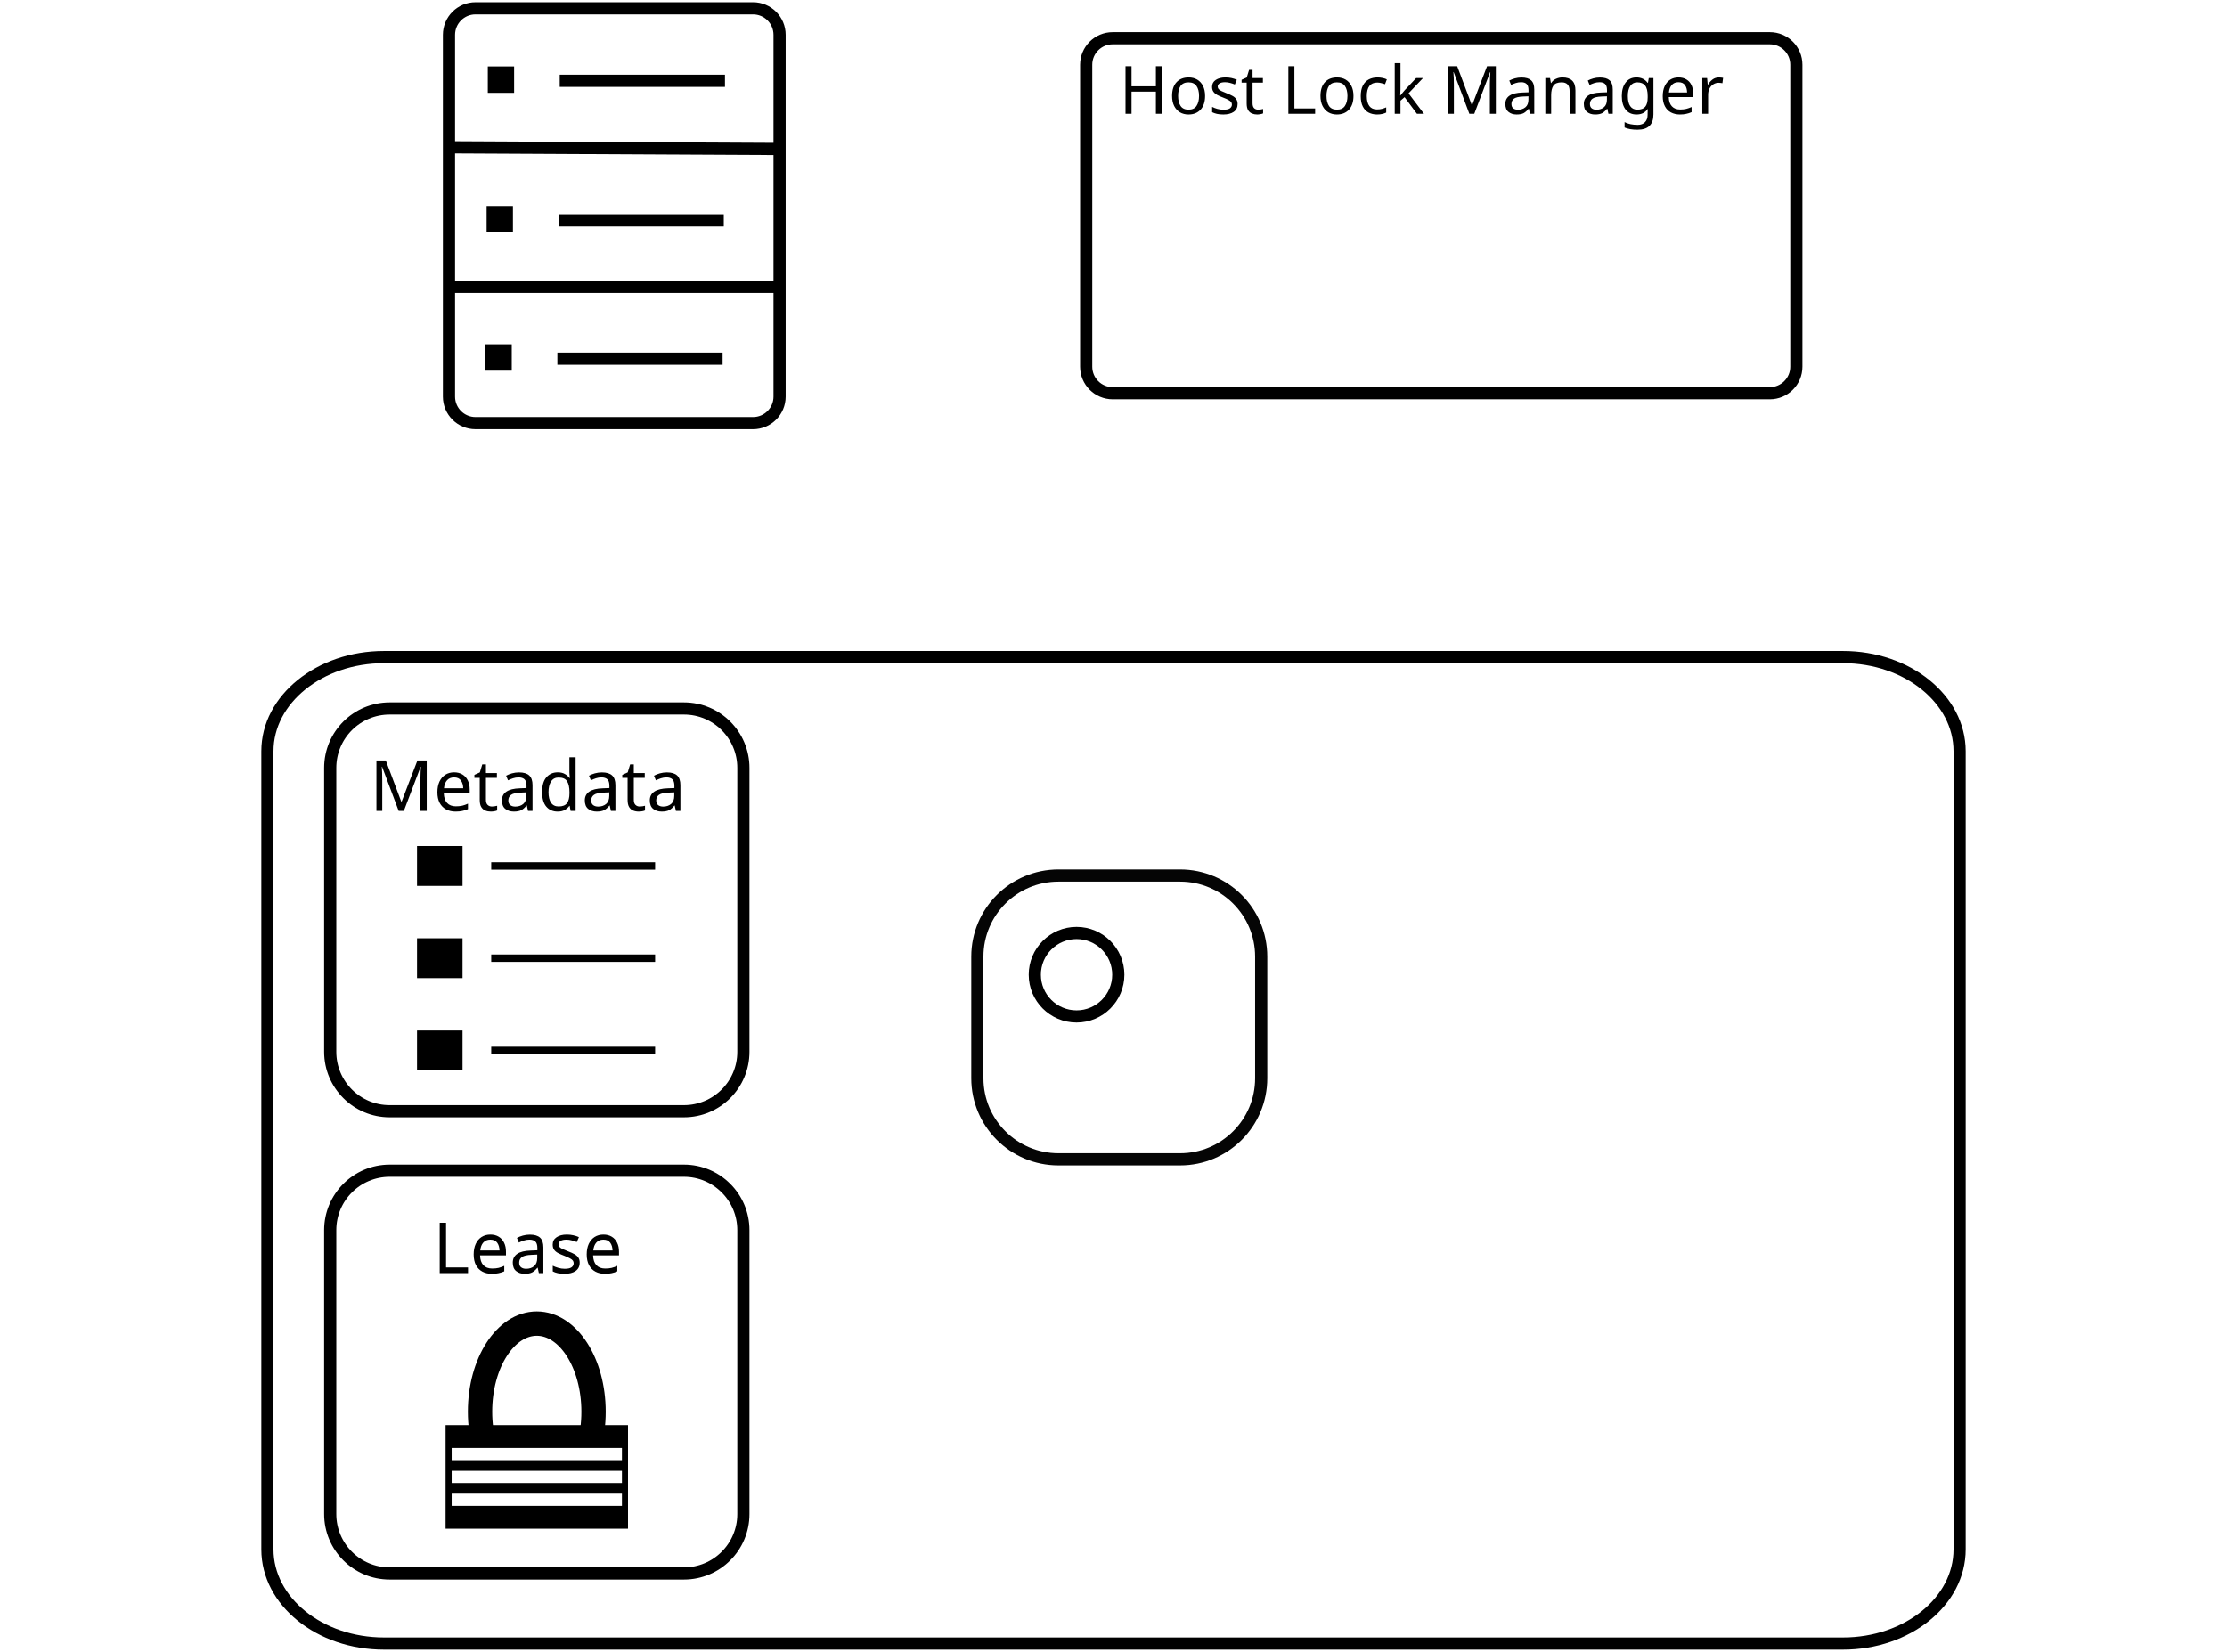
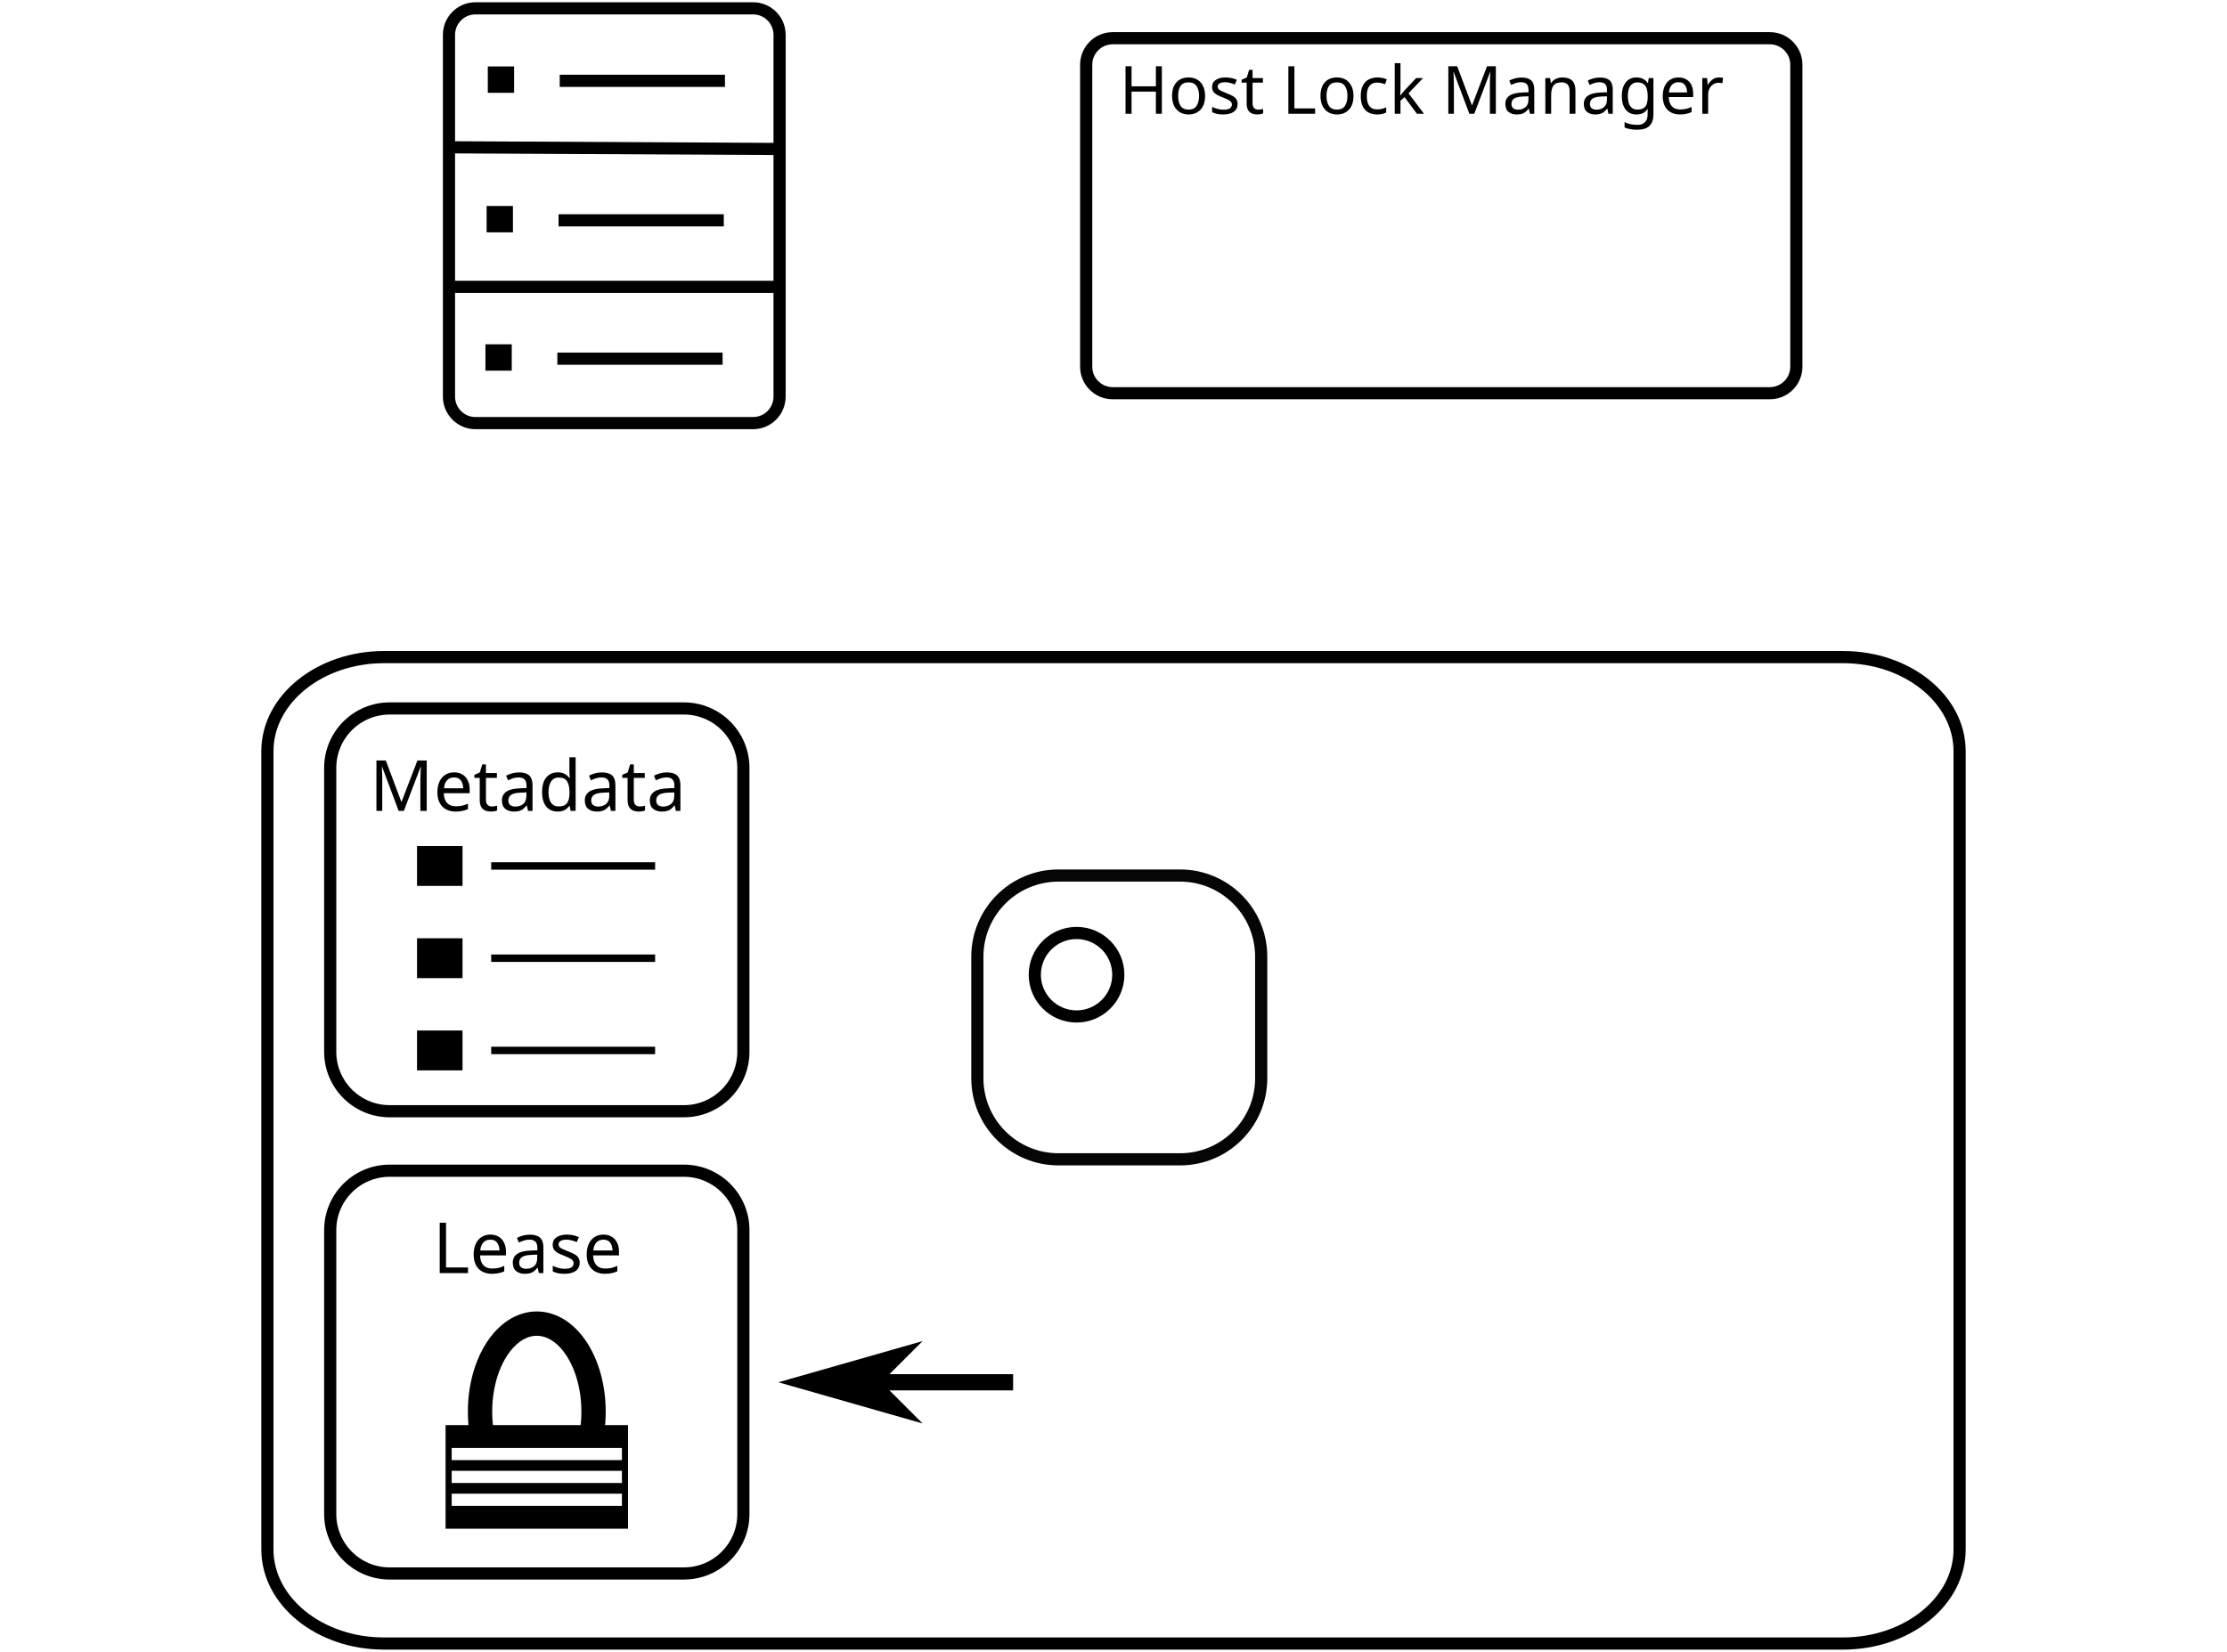
<svg xmlns="http://www.w3.org/2000/svg" xmlns:ns1="http://www.openswatchbook.org/uri/2009/osb" xmlns:xlink="http://www.w3.org/1999/xlink" width="155mm" height="115mm" id="svg5421" version="1.1" viewBox="0 0 549.213 407.48">
  <defs id="defs5423">
    <linearGradient id="linearGradient27637" ns1:paint="solid">
      <stop style="stop-color:#000000;stop-opacity:1;" offset="0" id="stop27639" />
    </linearGradient>
    <linearGradient id="linearGradient25183" ns1:paint="solid">
      <stop style="stop-color:#000000;stop-opacity:1;" offset="0" id="stop25185" />
    </linearGradient>
    <linearGradient id="linearGradient23743" ns1:paint="solid">
      <stop style="stop-color:#000000;stop-opacity:1;" offset="0" id="stop23745" />
    </linearGradient>
    <linearGradient id="linearGradient23686" ns1:paint="solid">
      <stop style="stop-color:#000000;stop-opacity:1;" offset="0" id="stop23688" />
    </linearGradient>
    <linearGradient id="linearGradient23674" ns1:paint="solid">
      <stop style="stop-color:#000000;stop-opacity:1;" offset="0" id="stop23676" />
    </linearGradient>
    <linearGradient id="linearGradient23616" ns1:paint="solid">
      <stop style="stop-color:#000000;stop-opacity:1;" offset="0" id="stop23618" />
    </linearGradient>
    <linearGradient id="linearGradient10726" ns1:paint="solid">
      <stop style="stop-color:#d8e7c4;stop-opacity:1;" offset="0" id="stop10728" />
    </linearGradient>
    <linearGradient id="linearGradient10700" ns1:paint="solid">
      <stop style="stop-color:#d8e7c4;stop-opacity:1;" offset="0" id="stop10702" />
    </linearGradient>
    <linearGradient id="white" ns1:paint="solid" gradientTransform="translate(530.4353,-315.9879)">
      <stop style="stop-color:#ffffff;stop-opacity:1;" offset="0" id="stop10475" />
    </linearGradient>
    <linearGradient id="linearGradient10426" ns1:paint="solid" gradientTransform="matrix(0.3427216,0,0,0.1792132,992.7705,184.803)">
      <stop style="stop-color:#000000;stop-opacity:1;" offset="0" id="stop10428" />
    </linearGradient>
    <linearGradient id="linearGradient10420" ns1:paint="solid">
      <stop style="stop-color:#559900;stop-opacity:1;" offset="0" id="stop10422" />
    </linearGradient>
    <linearGradient id="Black" ns1:paint="solid" gradientTransform="matrix(24.91375,0,0,20.37526,29328.13,-20628.865)">
      <stop style="stop-color:#000000;stop-opacity:1;" offset="0" id="stop10414" />
    </linearGradient>
    <linearGradient id="wood" ns1:paint="solid">
      <stop style="stop-color:#7e3817;stop-opacity:1;" offset="0" id="stop10387" />
    </linearGradient>
    <linearGradient id="grass" ns1:paint="solid">
      <stop style="stop-color:#ddee77;stop-opacity:1;" offset="0" id="stop10379" />
    </linearGradient>
    <linearGradient id="stars" ns1:paint="solid" gradientTransform="translate(125.7135,301.0877)">
      <stop style="stop-color:#e7f6d3;stop-opacity:1;" offset="0" id="stop10371" />
    </linearGradient>
    <linearGradient id="sky" ns1:paint="solid">
      <stop style="stop-color:#88aaee;stop-opacity:1;" offset="0" id="stop10363" />
    </linearGradient>
    <linearGradient id="leaves" ns1:paint="solid">
      <stop style="stop-color:#559900;stop-opacity:1;" offset="0" id="stop10355" />
    </linearGradient>
    <linearGradient xlink:href="#Black" id="linearGradient10704" x1="559.5" y1="-2" x2="860.5" y2="-2" gradientUnits="userSpaceOnUse" gradientTransform="matrix(1.391082,0,0,1.351853,-154.0943,-31.51596)" />
    <linearGradient xlink:href="#white" id="linearGradient12363" x1="310" y1="-102" x2="370" y2="-102" gradientUnits="userSpaceOnUse" gradientTransform="matrix(0.6998106,0,0,0.5637978,453.414,98.21244)" />
    <linearGradient xlink:href="#white" id="linearGradient12371" x1="310" y1="-92" x2="370" y2="-92" gradientUnits="userSpaceOnUse" gradientTransform="matrix(0.6998106,0,0,0.5637978,453.414,98.21244)" />
    <linearGradient xlink:href="#white" id="linearGradient12379" x1="310" y1="-82" x2="370" y2="-82" gradientUnits="userSpaceOnUse" gradientTransform="matrix(0.6998106,0,0,0.5637978,453.414,98.21244)" />
    <linearGradient xlink:href="#Black" id="linearGradient23622" gradientTransform="matrix(24.91375,0,0,20.37526,29328.13,-20628.865)" gradientUnits="userSpaceOnUse" />
    <linearGradient xlink:href="#Black" id="linearGradient23635" gradientTransform="matrix(0.3427216,0,0,0.1792132,992.7705,184.803)" gradientUnits="userSpaceOnUse" />
    <linearGradient xlink:href="#Black" id="linearGradient23637" gradientTransform="matrix(0.3427216,0,0,0.1792132,992.7705,184.803)" gradientUnits="userSpaceOnUse" />
    <linearGradient xlink:href="#Black" id="linearGradient23639" gradientTransform="matrix(0.3427216,0,0,0.1792132,992.7705,184.803)" gradientUnits="userSpaceOnUse" />
    <linearGradient xlink:href="#Black" id="linearGradient27721" gradientUnits="userSpaceOnUse" x1="667.57" y1="-10.141" x2="715.427" y2="-10.141" />
+     <marker orient="auto" refY="0" refX="0" id="Arrow1Mstart" style="overflow:visible">
+       <path id="path15686" d="M 0,0 5,-5 -12.5,0 5,5 0,0 Z" style="fill:#000000;fill-opacity:1;fill-rule:evenodd;stroke:#000000;stroke-width:1pt;stroke-opacity:1" transform="matrix(0.4,0,0,0.4,4,0)" />
+     </marker>
  </defs>
  <g id="layer1" transform="translate(-558.968,317.9803)">
    <rect style="fill:none;fill-opacity:1;stroke:url(#linearGradient10704);stroke-width:3;stroke-miterlimit:4;stroke-dasharray:none;stroke-dashoffset:0;stroke-opacity:1" id="rect10698" width="417.325" height="243.333" x="624.912" y="-155.886" rx="28.757" ry="23.224" />
    <rect style="fill:none;fill-opacity:1;stroke:url(#Black);stroke-width:3;stroke-miterlimit:4;stroke-dasharray:none;stroke-dashoffset:0;stroke-opacity:1" id="rect10724" width="101.894" height="99.352" x="640.403" y="-143.217" rx="14.66" ry="14.66" />
    <g transform="matrix(0.8084141,0,0,0.7084931,-87.88351,37.19091)" id="g10748">
      <rect style="fill:url(#Black);fill-opacity:1;stroke:url(#Black);stroke-width:3.881;stroke-miterlimit:4;stroke-dasharray:none;stroke-dashoffset:0;stroke-opacity:1" id="rect10750" width="10" height="10" x="929.307" y="-140.568" />
      <path style="fill:none;fill-rule:evenodd;stroke:#000000;stroke-width:2.587;stroke-linecap:butt;stroke-linejoin:miter;stroke-miterlimit:4;stroke-dasharray:none;stroke-opacity:1" d="m 950,-135.568 50,0" id="path10752" />
    </g>
    <g id="g10754" transform="matrix(0.8084141,0,0,0.7084931,-87.88351,14.4378)">
      <rect y="-140.568" x="929.307" height="10" width="10" id="rect10756" style="fill:url(#Black);fill-opacity:1;stroke:url(#Black);stroke-width:3.881;stroke-miterlimit:4;stroke-dasharray:none;stroke-dashoffset:0;stroke-opacity:1" />
      <path id="path10758" d="m 950,-135.568 50,0" style="fill:none;fill-rule:evenodd;stroke:#000000;stroke-width:2.587;stroke-linecap:butt;stroke-linejoin:miter;stroke-miterlimit:4;stroke-dasharray:none;stroke-opacity:1" />
    </g>
    <g transform="matrix(0.8084141,0,0,0.7084931,-87.88351,-8.315307)" id="g10760">
      <rect style="fill:url(#Black);fill-opacity:1;stroke:url(#Black);stroke-width:3.881;stroke-miterlimit:4;stroke-dasharray:none;stroke-dashoffset:0;stroke-opacity:1" id="rect10762" width="10" height="10" x="929.307" y="-140.568" />
      <path style="fill:none;fill-rule:evenodd;stroke:#000000;stroke-width:2.587;stroke-linecap:butt;stroke-linejoin:miter;stroke-miterlimit:4;stroke-dasharray:none;stroke-opacity:1" d="m 950,-135.568 50,0" id="path10764" />
    </g>
    <text xml:space="preserve" style="font-style:normal;font-weight:normal;font-size:17.385px;line-height:125%;font-family:Sans;letter-spacing:0px;word-spacing:0px;fill:#000000;fill-opacity:1;stroke:none;stroke-width:1px;stroke-linecap:butt;stroke-linejoin:miter;stroke-opacity:1" x="650.252" y="-117.93" id="text10780" transform="scale(0.999785,1.000215)">
      <tspan id="tspan10782" x="650.252" y="-117.93">Metadata</tspan>
    </text>
    <rect style="fill:url(#linearGradient23639);fill-opacity:1.0;stroke:url(#linearGradient23637);stroke-width:3;stroke-miterlimit:4;stroke-dasharray:none;stroke-dashoffset:0;stroke-opacity:1" id="rect12349" width="41.989" height="22.552" x="670.355" y="35.067" />
    <rect style="fill:none;fill-opacity:1;stroke:url(#linearGradient23635);stroke-width:6;stroke-miterlimit:4;stroke-dasharray:none;stroke-dashoffset:0;stroke-opacity:1" id="rect12351" width="27.992" height="43.452" x="677.353" y="8.529" ry="25" rx="25" />
    <path style="fill:none;fill-rule:evenodd;stroke:url(#linearGradient12363);stroke-width:3;stroke-linecap:butt;stroke-linejoin:miter;stroke-miterlimit:4;stroke-dasharray:none;stroke-opacity:1" d="m 670.355,40.705 41.989,0" id="path12357" />
    <path style="fill:none;fill-rule:evenodd;stroke:url(#linearGradient12371);stroke-width:3;stroke-linecap:butt;stroke-linejoin:miter;stroke-miterlimit:4;stroke-dasharray:none;stroke-opacity:1" d="m 670.355,46.343 41.989,0" id="path12365" />
    <path style="fill:none;fill-rule:evenodd;stroke:url(#linearGradient12379);stroke-width:3;stroke-linecap:butt;stroke-linejoin:miter;stroke-miterlimit:4;stroke-dasharray:none;stroke-opacity:1" d="m 670.355,51.981 41.989,0" id="path12373" />
    <rect ry="14.66" rx="14.66" y="-29.189" x="640.403" height="99.352" width="101.894" id="rect10712" style="fill:none;fill-opacity:1;stroke:url(#linearGradient23622);stroke-width:3;stroke-miterlimit:4;stroke-dasharray:none;stroke-dashoffset:0;stroke-opacity:1" />
    <text transform="scale(0.999785,1.000215)" id="text10732" y="-3.927" x="665.864" style="font-style:normal;font-variant:normal;font-weight:normal;font-stretch:normal;font-size:17.384px;line-height:125%;font-family:Sans;-inkscape-font-specification:'Sans, Normal';text-align:start;letter-spacing:0px;word-spacing:0px;writing-mode:lr-tb;text-anchor:start;fill:url(#linearGradient27721);fill-opacity:1.0;stroke:none;stroke-width:1px;stroke-linecap:butt;stroke-linejoin:miter;stroke-opacity:1" xml:space="preserve">
      <tspan id="tspan10748" x="665.864" y="-3.927" style="fill:url(#linearGradient27721);fill-opacity:1.0">Lease</tspan>
    </text>
    <g id="g23510" transform="matrix(1.094587,0,0,1.094612,209.919,-78.24613)">
      <rect ry="5.975" rx="5.975" style="fill:none;stroke:#000000;stroke-width:2.741;stroke-miterlimit:4;stroke-dasharray:none;stroke-opacity:1" y="-217.137" x="420.043" height="93.477" width="74.486" id="rect3344" />
      <path id="path4148" d="m 420.057,-154.369 74.27,0" style="fill:none;fill-rule:evenodd;stroke:#000000;stroke-width:2.741;stroke-linecap:butt;stroke-linejoin:miter;stroke-miterlimit:4;stroke-dasharray:none;stroke-opacity:1" />
      <path id="path4150" d="m 420.057,-185.818 74.458,0.377" style="fill:none;fill-rule:evenodd;stroke:#000000;stroke-width:2.741;stroke-linecap:butt;stroke-linejoin:miter;stroke-miterlimit:4;stroke-dasharray:none;stroke-opacity:1" />
      <g transform="matrix(0.7445449,0,0,0.7460439,530.1401,-932.0874)" id="g4190">
        <rect style="fill:#000000;fill-opacity:1;stroke:#000000;stroke-width:3.677;stroke-miterlimit:4;stroke-dasharray:none;stroke-opacity:1" id="rect4182" width="4.286" height="4.286" x="-134.286" y="977.719" />
        <path style="fill:none;fill-rule:evenodd;stroke:#000000;stroke-width:3.677;stroke-linecap:butt;stroke-linejoin:miter;stroke-miterlimit:4;stroke-dasharray:none;stroke-opacity:1" d="m -114.357,980.219 50,0" id="path4188" />
      </g>
      <g id="g4194" transform="matrix(0.7445449,0,0,0.7460439,529.8742,-900.6471)">
        <rect y="977.719" x="-134.286" height="4.286" width="4.286" id="rect4196" style="fill:#000000;fill-opacity:1;stroke:#000000;stroke-width:3.677;stroke-miterlimit:4;stroke-dasharray:none;stroke-opacity:1" />
        <path id="path4198" d="m -114.357,980.219 50,0" style="fill:none;fill-rule:evenodd;stroke:#000000;stroke-width:3.677;stroke-linecap:butt;stroke-linejoin:miter;stroke-miterlimit:4;stroke-dasharray:none;stroke-opacity:1" />
      </g>
      <g transform="matrix(0.7445449,0,0,0.7460439,529.6083,-869.4731)" id="g4200">
        <rect style="fill:#000000;fill-opacity:1;stroke:#000000;stroke-width:3.677;stroke-miterlimit:4;stroke-dasharray:none;stroke-opacity:1" id="rect4202" width="4.286" height="4.286" x="-134.286" y="977.719" />
        <path style="fill:none;fill-rule:evenodd;stroke:#000000;stroke-width:3.677;stroke-linecap:butt;stroke-linejoin:miter;stroke-miterlimit:4;stroke-dasharray:none;stroke-opacity:1" d="m -114.357,980.219 50,0" id="path4204" />
      </g>
    </g>
    <g id="g23576" transform="matrix(1.094587,0,0,1.094612,-78.84528,-8.805445)">
      <rect ry="5.975" rx="5.975" y="-273.838" x="827.422" height="80" width="160" id="rect23524" style="opacity:1;fill:none;fill-opacity:1;stroke:#000000;stroke-width:2.741;stroke-miterlimit:4;stroke-dasharray:none;stroke-dashoffset:0;stroke-opacity:1" />
      <text id="text23526" y="-256.812" x="834.828" style="font-style:normal;font-variant:normal;font-weight:normal;font-stretch:normal;font-size:15px;line-height:125%;font-family:Sans;-inkscape-font-specification:'Sans, Normal';text-align:start;letter-spacing:0px;word-spacing:0px;writing-mode:lr-tb;text-anchor:start;fill:#000000;fill-opacity:1;stroke:none;stroke-width:1px;stroke-linecap:butt;stroke-linejoin:miter;stroke-opacity:1" xml:space="preserve">
        <tspan y="-256.812" x="834.828" id="tspan23574">Host Lock Manager</tspan>
      </text>
    </g>
    <rect style="opacity:0.98;fill:none;fill-opacity:1;stroke:#000000;stroke-width:3;stroke-miterlimit:4;stroke-dasharray:none;stroke-dashoffset:0;stroke-opacity:1" id="rect23741" width="70" height="70" x="800" y="-102" rx="20" ry="20" />
    <circle style="opacity:1;fill:none;fill-opacity:1;stroke:#000000;stroke-width:3;stroke-miterlimit:4;stroke-dasharray:none;stroke-dashoffset:0;stroke-opacity:1" id="path27635" cx="824.464" cy="-77.536" r="10.296" />
+     <path style="fill:none;fill-rule:evenodd;stroke:#000000;stroke-width:4;stroke-linecap:butt;stroke-linejoin:miter;stroke-miterlimit:4;stroke-dasharray:none;stroke-opacity:1;marker-start:url(#Arrow1Mstart)" d="m 758.82,23 50,0" id="path28661" />
  </g>
</svg>
